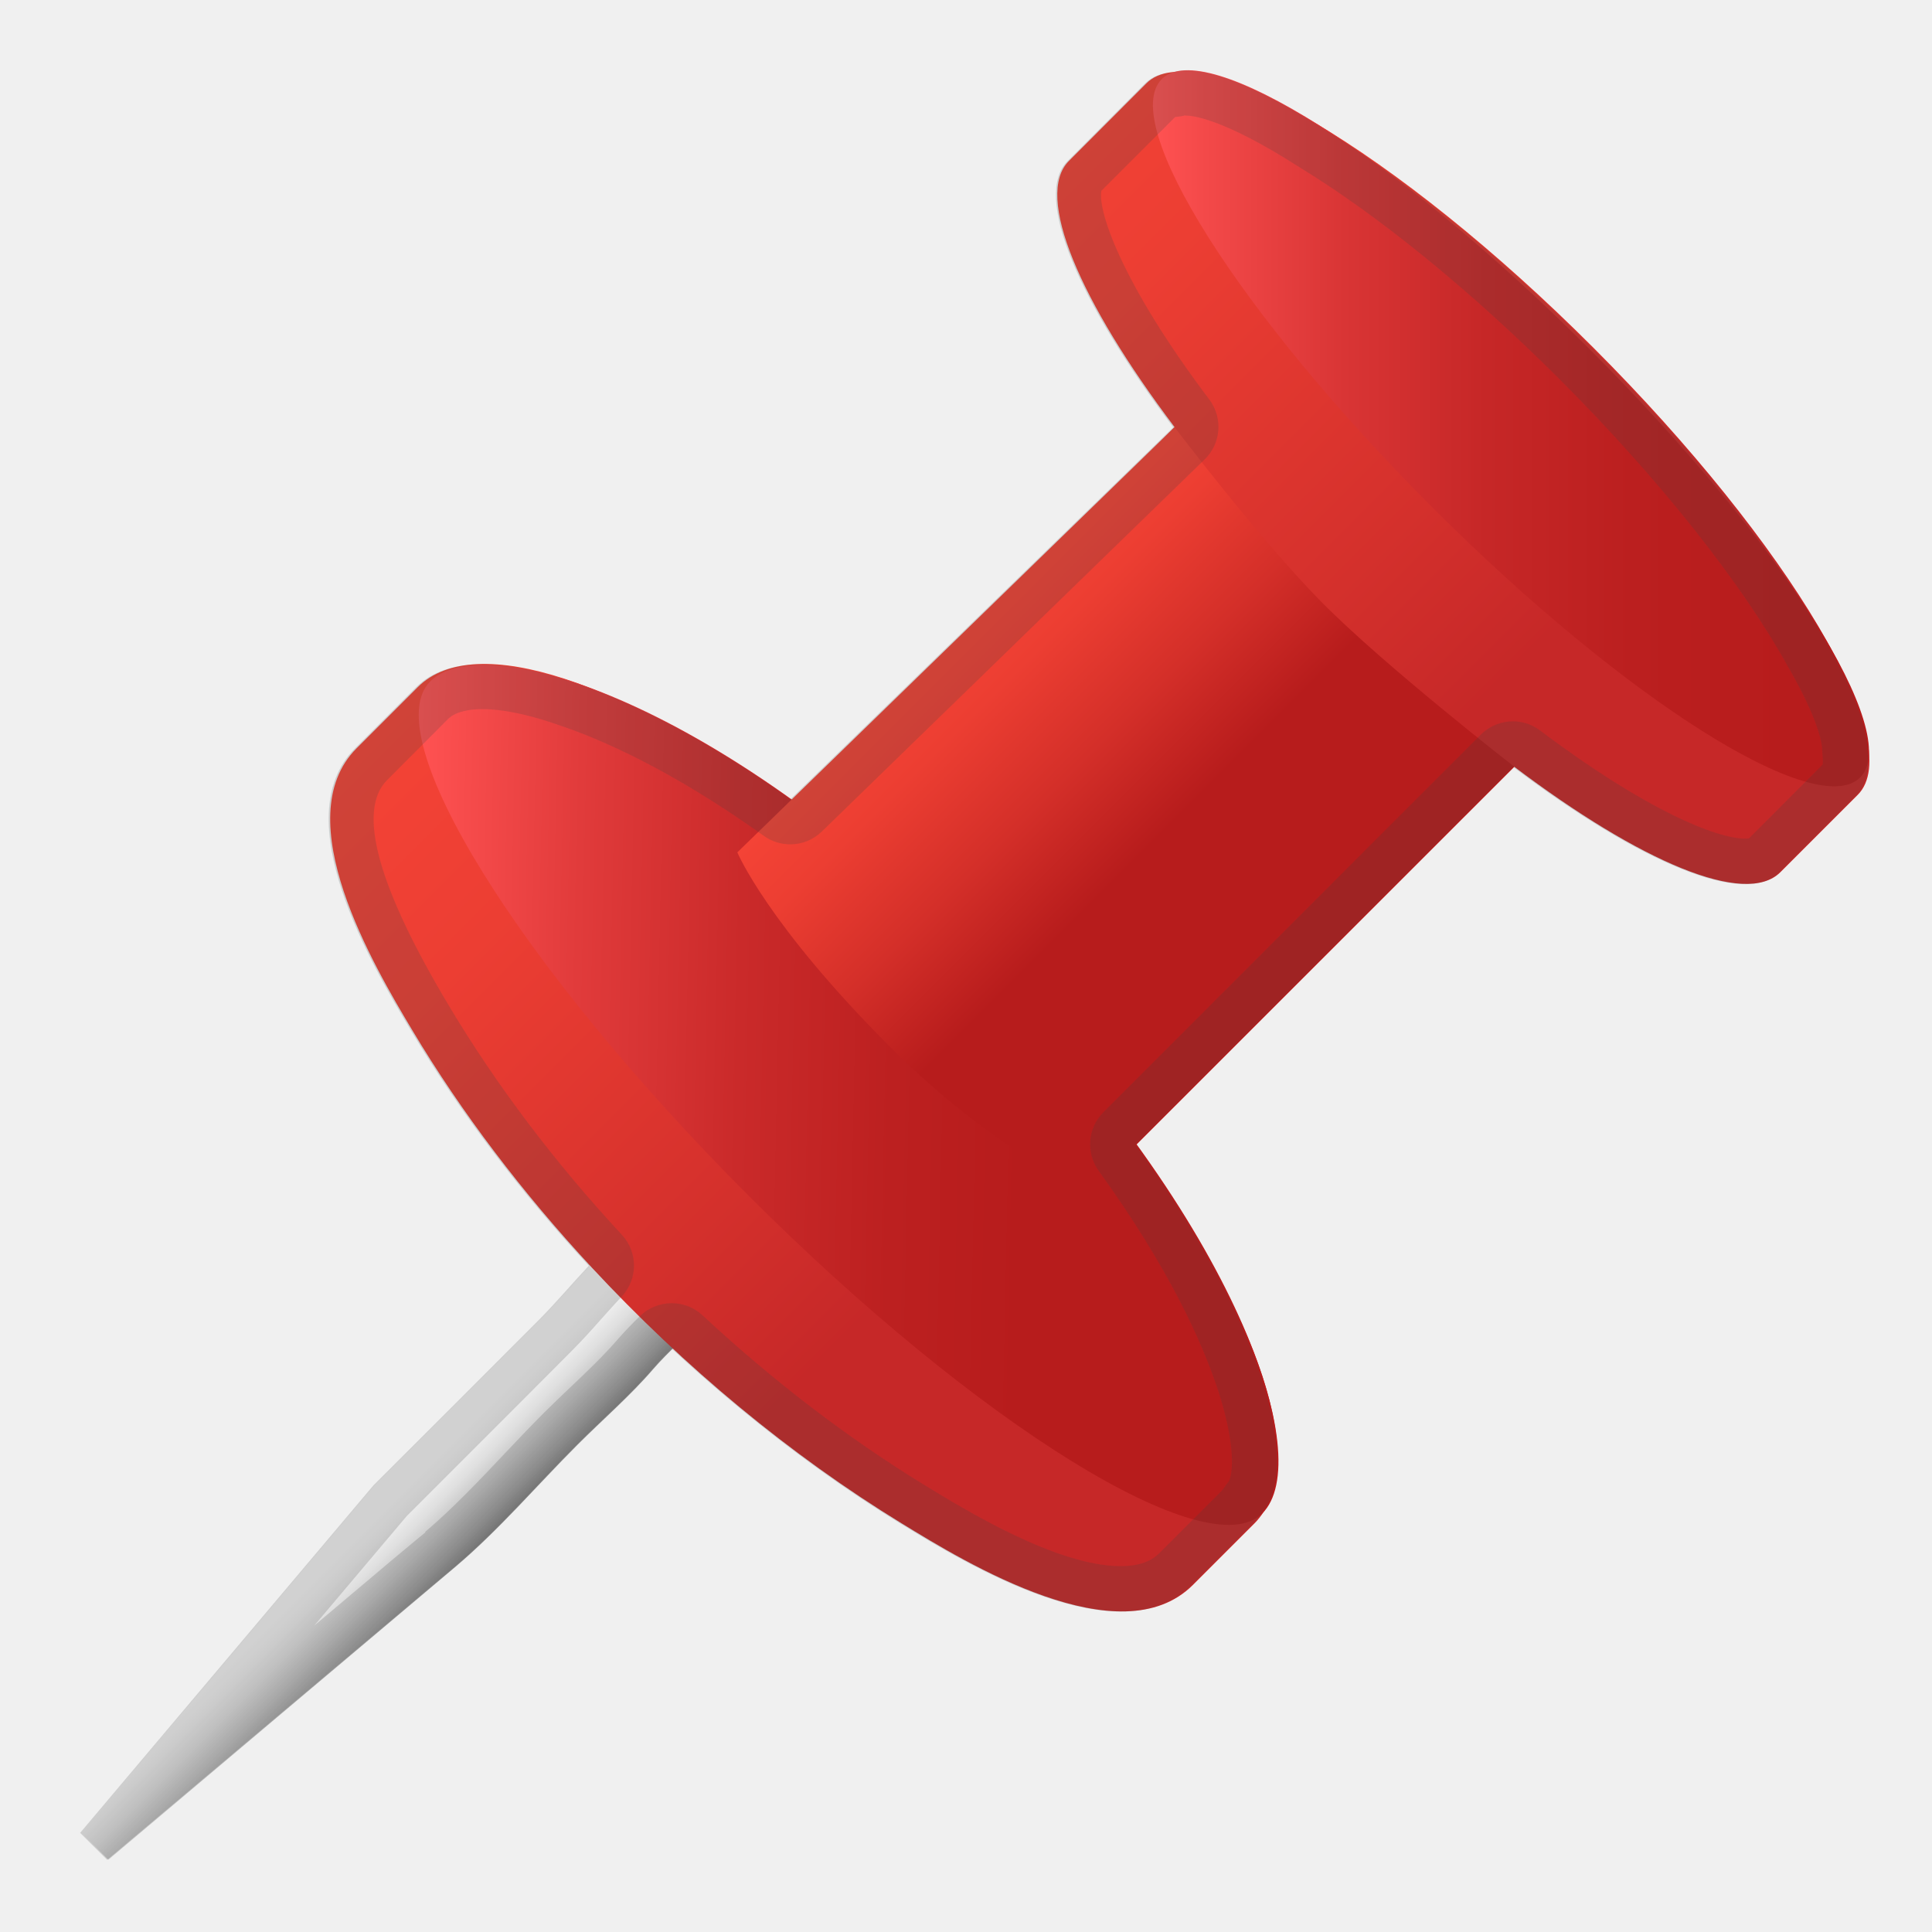
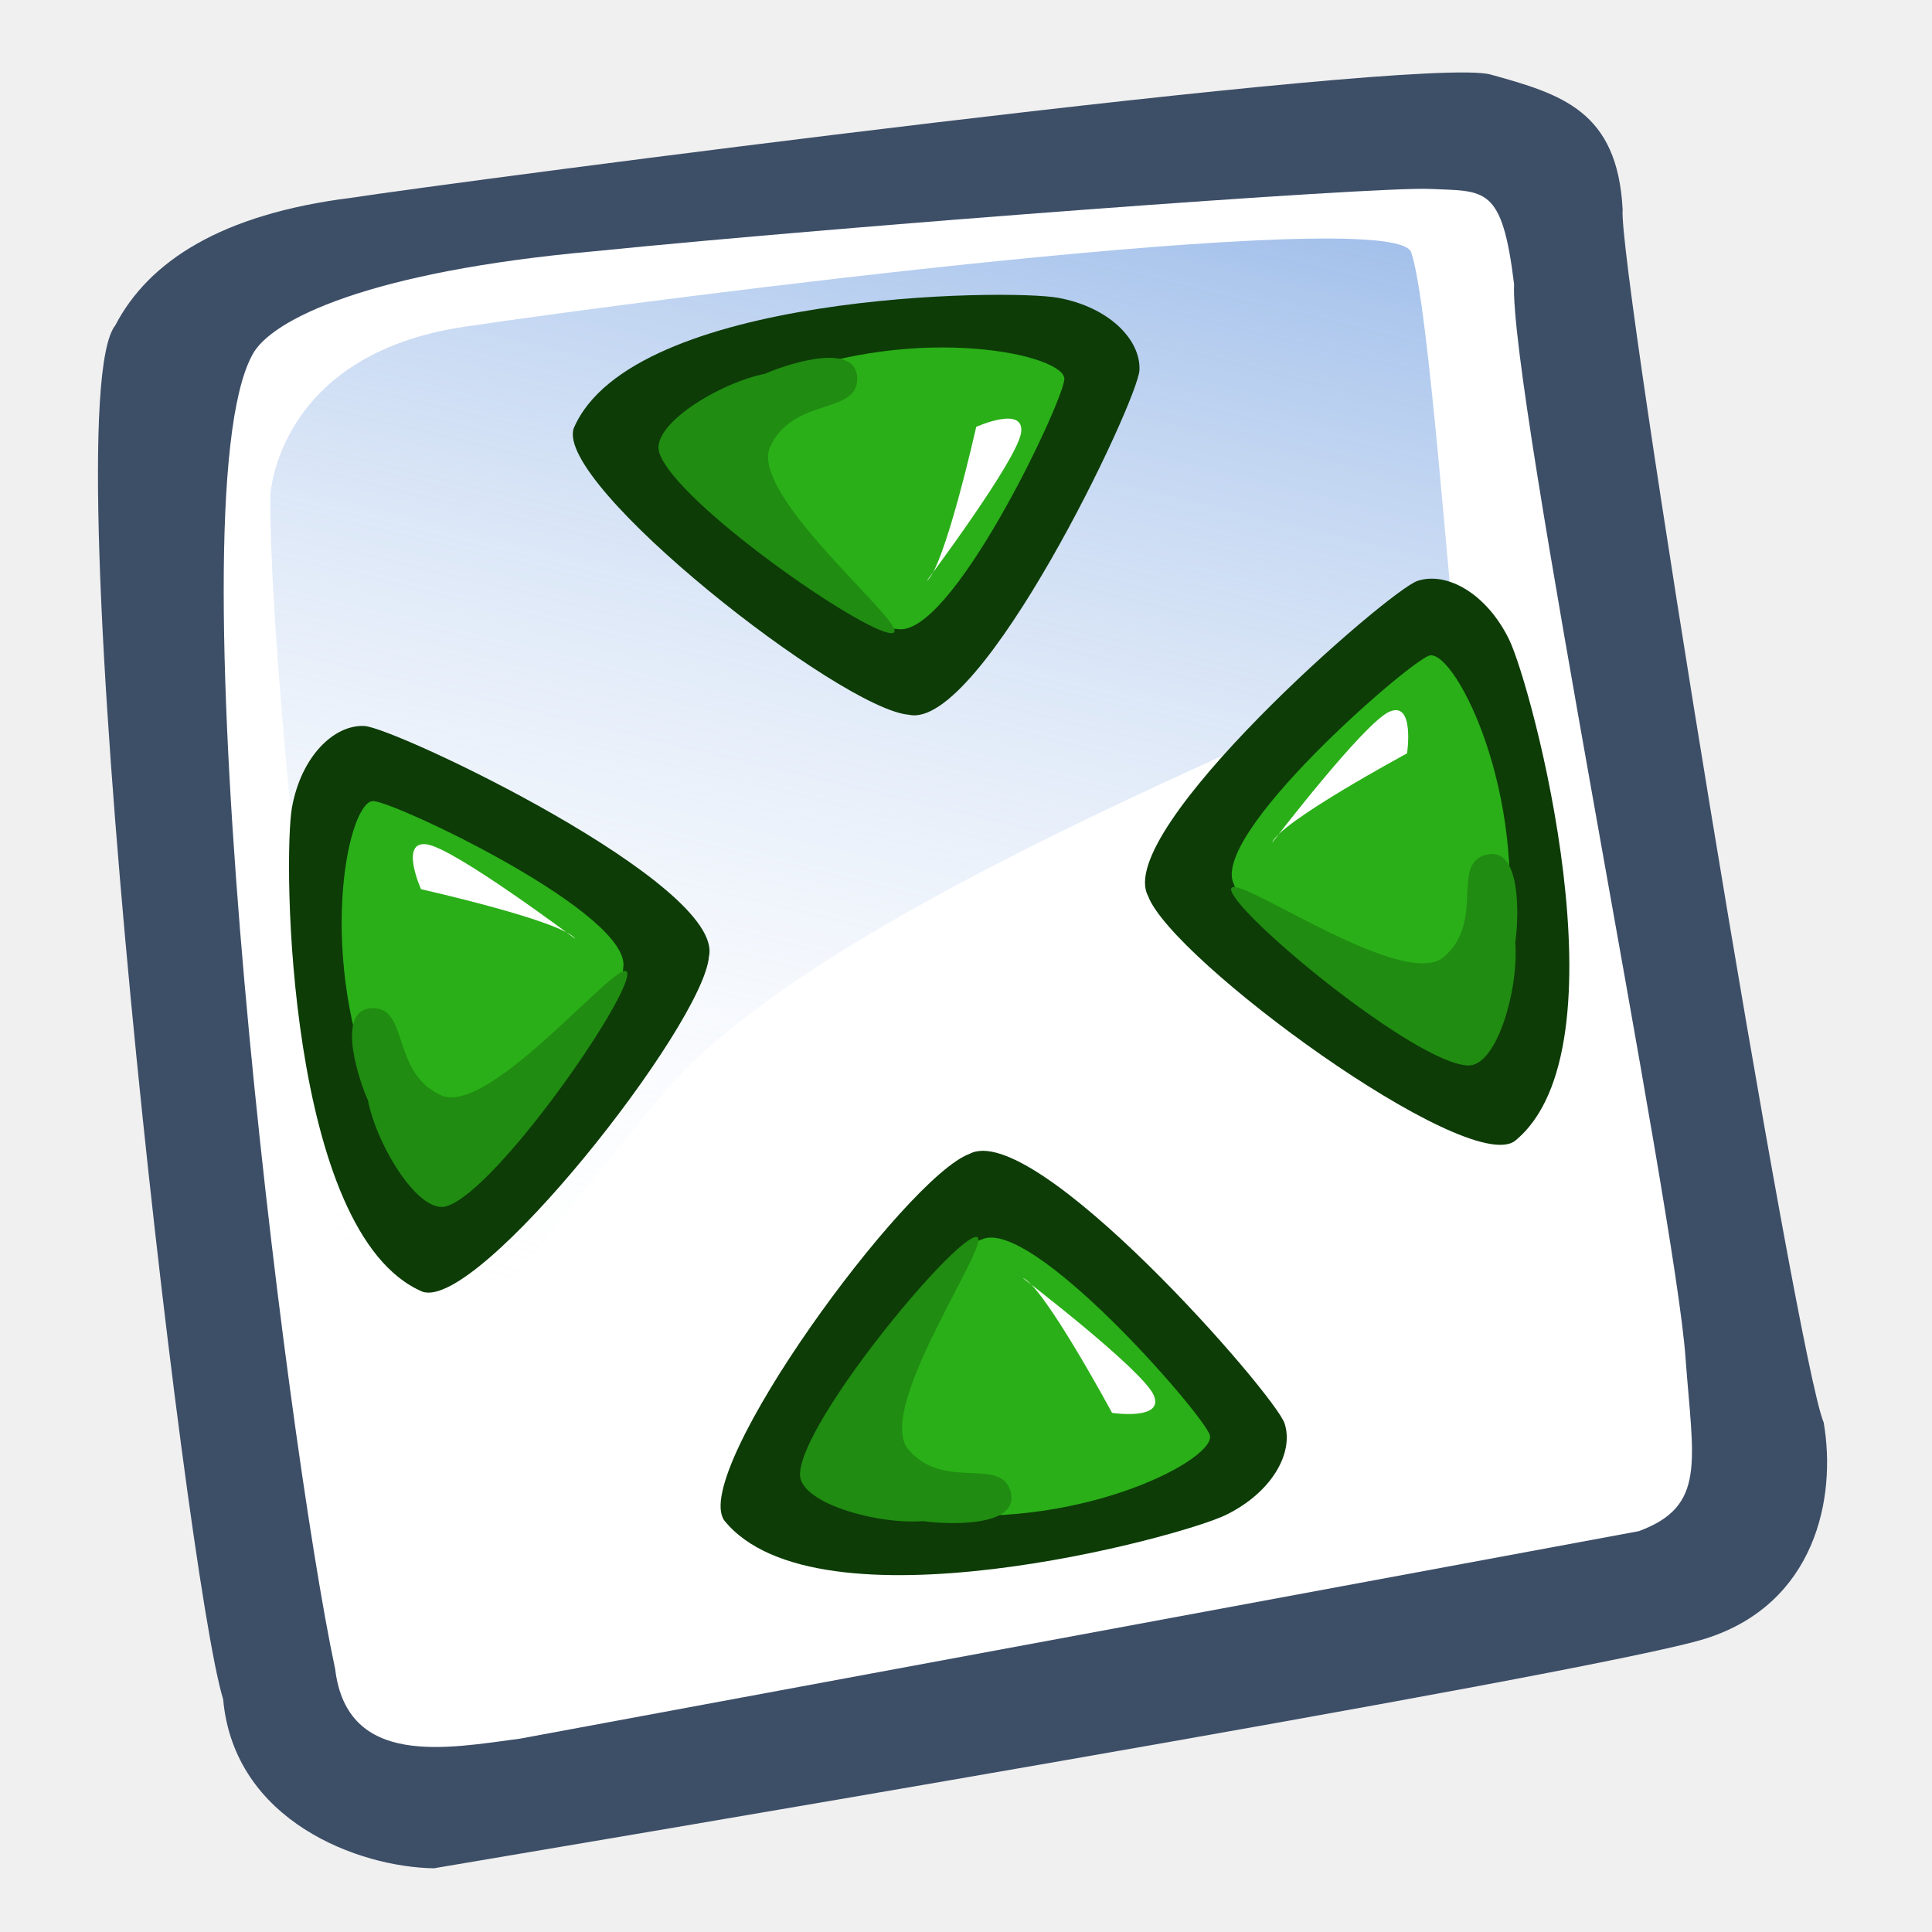
- <svg xmlns="http://www.w3.org/2000/svg" xmlns:xlink="http://www.w3.org/1999/xlink" width="128" height="128" style="enable-background:new 0 0 128 128;">
-   <g id="图层_1">
-     <g>
-       <linearGradient id="SVGID_1_" gradientUnits="userSpaceOnUse" x1="26.276" x2="30.86" y1="99.27" y2="103.855">
-         <stop offset="0" style="stop-color:#F5F5F5" />
-         <stop offset="0.145" style="stop-color:#EFEFEF" />
-         <stop offset="0.337" style="stop-color:#DFDFDF" />
-         <stop offset="0.553" style="stop-color:#C3C3C3" />
-         <stop offset="0.787" style="stop-color:#9E9E9E" />
-         <stop offset="1" style="stop-color:#757575" />
-       </linearGradient>
-       <path d="M39.2,83.75c0.51-0.53,1.04-1.05,1.6-1.51c1.63-1.37,5.88-4.55,8.17-3.23 c1.36,0.78,1.16,3.4,0.66,4.49c-1.24,2.69-4.4,4.96-6.34,7.19c-1.52,1.77-3.36,3.36-5.02,5.02c-2.66,2.66-5.21,5.65-8.08,8.08 c-0.01,0-23.01,19.42-23.01,19.42l-1.79-1.79l19.43-23.02c3.65-3.65,7.29-7.3,10.94-10.94C36.94,86.3,38.04,84.97,39.2,83.75z" style="fill:url(#SVGID_1_);" />
+ <svg xmlns="http://www.w3.org/2000/svg" version="1.0" viewBox="0 0 90 90">
+   <defs>
+     <linearGradient id="linearGradient615" x1="50.644" x2="35.752" y1="5.368" y2="68.044" gradientTransform="matrix(.96036 0 0 .96036 .82483 1.4224)" gradientUnits="userSpaceOnUse">
+       <stop style="stop-color:#7fa8e3;stop-opacity:.741" offset="0" />
+       <stop style="stop-color:#fff;stop-opacity:0" offset="1" />
+     </linearGradient>
+   </defs>
+   <path d="m20.21 87.032c-3.477-0.051-9.306-2.176-9.815-7.877-1.795-5.761-8.034-60.209-5.023-64.001 1.556-2.986 4.943-5.178 10.97-5.937 4.931-0.756 49.789-6.661 53.096-5.745 3.308 0.917 5.913 1.692 6.151 6.289-0.245 2.5 8.087 53.496 9.365 56.503 0.61 3.522-0.391 8.445-5.492 10.066-5.1 1.621-55.227 10.014-59.254 10.703z" style="fill-rule:evenodd;fill:#3d4e67;stroke-width:1pt" />
+   <path d="m24.226 80.993c-3.371 0.445-8.053 1.376-8.612-3.236-2.329-10.918-7.668-54.186-3.864-61.218 0.85-1.653 5.464-3.898 15.944-4.835 11.91-1.199 36.348-3.022 38.92-2.903 2.571 0.118 3.358-0.173 3.918 4.439-0.227 4.903 7.531 43.26 7.989 50.052 0.357 4.821 0.97 6.869-2.176 8.035" style="fill-rule:evenodd;fill:#fff;stroke-width:1pt" />
+   <path d="m12.594 23.069s0.303-6.543 9.03-7.846c8.726-1.303 43.286-5.744 44.11-3.477 0.823 2.267 1.843 17.002 2.097 18.194 0.254 1.192-29.001 11.385-37.035 21.113-8.033 9.728-13.66 17.599-13.66 17.599s-4.6-34.308-4.542-45.583z" style="fill-rule:evenodd;fill:url(#linearGradient615);stroke-width:1pt" />
+   <g transform="matrix(.99504 -.13709 .13709 .99504 -8.2141 36.154)">
+     <g transform="matrix(-.62294 .8551 .8551 .62294 37.309 -52.282)">
+       <path transform="matrix(1.3696 0 0 1.2074 -21.854 -4.9976)" d="m51.966 36.049c1.994 0.997 13.506-1.277 13.791-3.413 0.415-5.323-10.126-11.92-11.693-12.49s-2.952-0.082-3.379 0.915-0.997 14.276 1.282 14.988z" style="fill-rule:evenodd;fill:#0d3c07;stroke-width:1pt" />
+       <path d="m51.551 35.459c1.994 0.997 12.674-0.57 12.959-2.706 0.285-2.136-3.554-3.085-3.127-4.509-4.364-5.095-10.686-6.883-11.114-5.887s-0.997 12.389 1.282 13.101z" style="fill-rule:evenodd;fill:#2aaf18;stroke-width:1pt" />
+       <path d="m61.946 28.339c1.566 1.282 3.418 4.415 2.421 5.269-1.709 1.566-11.535 2.706-12.674 2.136-1.139-0.57 8.402-2.279 8.544-4.699s-2.779-3.049-1.925-4.473c0.854-1.424 3.207 1.198 3.634 1.768z" style="fill-rule:evenodd;fill:#208c11;stroke-width:1pt" />
    </g>
-     <linearGradient id="SVGID_3_" gradientUnits="userSpaceOnUse" x1="45.737" x2="101.241" y1="26.909" y2="82.414">
-       <stop offset="4.844516e-03" style="stop-color:#F44336" />
-       <stop offset="0.194" style="stop-color:#EC3E33" />
-       <stop offset="0.496" style="stop-color:#D4302C" />
-       <stop offset="0.65" style="stop-color:#C62828" />
-     </linearGradient>
-     <path d="M39.2,83.97c-4.56-4.91-8.61-10.23-11.9-15.74c-2.51-4.2-8.32-13.99-3.68-18.65l4.06-4.06 c3.81-3.8,13.84-0.3,24.98,7.94L77.82,28.3c-6.31-8.37-9.3-15.34-7-17.64l5.13-5.14c3.34-3.34,16.6,4.5,29.62,17.52 c13.01,13.01,20.86,26.28,17.51,29.62l-5.13,5.13c-2.31,2.3-9.28-0.69-17.64-7L75.16,75.95c8.24,11.15,11.74,21.18,7.94,24.99 l-4.06,4.06c-4.8,4.8-15.03-1.45-19.3-4.07C52.37,96.42,45.33,90.57,39.2,83.97z" style="fill:url(#SVGID_3_);" />
-     <linearGradient id="SVGID_4_" gradientUnits="userSpaceOnUse" x1="76.383" x2="123.827" y1="28.376" y2="28.376">
-       <stop offset="2.029718e-03" style="stop-color:#FF5252" />
-       <stop offset="0.074" style="stop-color:#F34949" />
-       <stop offset="0.267" style="stop-color:#D93535" />
-       <stop offset="0.465" style="stop-color:#C62727" />
-       <stop offset="0.669" style="stop-color:#BB1F1F" />
-       <stop offset="0.888" style="stop-color:#B71C1C" />
-     </linearGradient>
-     <path d="M123.24,51.51c-2.88,2.88-15.58-5.13-28.36-17.91S74.09,8.13,76.97,5.24 c2.88-2.88,15.58,5.13,28.36,17.91S126.12,48.63,123.24,51.51z" style="fill:url(#SVGID_4_);" />
-     <linearGradient id="SVGID_5_" gradientTransform="matrix(1.05 -0.0221 -0.0221 1.05 -0.9456 -1.1929)" gradientUnits="userSpaceOnUse" x1="28.306" x2="83.573" y1="71.41" y2="71.41">
-       <stop offset="2.029718e-03" style="stop-color:#FF5252" />
-       <stop offset="0.187" style="stop-color:#E13B3B" />
-       <stop offset="0.374" style="stop-color:#CA2A2A" />
-       <stop offset="0.55" style="stop-color:#BC2020" />
-       <stop offset="0.703" style="stop-color:#B71C1C" />
-     </linearGradient>
-     <path d="M83.63,100.27c-3.58,3.58-18.83-5.85-34.05-21.07S24.92,48.73,28.5,45.15 c3.58-3.58,19.46,1.31,36.74,18.86C82,81.02,87.21,96.69,83.63,100.27z" style="fill:url(#SVGID_5_);" />
-     <linearGradient id="SVGID_6_" gradientUnits="userSpaceOnUse" x1="62.325" x2="85.261" y1="42.761" y2="65.697">
-       <stop offset="4.844516e-03" style="stop-color:#F44336" />
-       <stop offset="0.145" style="stop-color:#EC3E32" />
-       <stop offset="0.369" style="stop-color:#D42F29" />
-       <stop offset="0.592" style="stop-color:#B71C1C" />
-     </linearGradient>
-     <path d="M48.85,56.47L77.82,28.3c0,0,5.48,7.25,9.65,11.5c4.17,4.25,12.86,11,12.86,11L72.21,78.91 c0,0-6.14-2.45-13.18-9.49C50.83,61.23,48.85,56.47,48.85,56.47z" style="fill:url(#SVGID_6_);" />
-     <g style="opacity:0.2;">
-       <path d="M77.99,7.65L77.99,7.65L77.99,7.65 M78.61,7.66c0.36,0,2.38,0.16,7.39,3.36 c0.02,0.01,0.04,0.02,0.06,0.04c5.27,3.21,11.42,8.22,17.3,14.1c6.52,6.52,12.02,13.44,15.07,18.96 c0.01,0.02,0.02,0.03,0.03,0.05c2.1,3.63,2.27,5.2,2.27,5.59c0,0.1,0.01,0.19,0.02,0.29c0.03,0.32,0.02,0.51,0,0.61l-4.87,4.88 c-0.05,0.01-0.14,0.02-0.26,0.02c-1.89,0-6.57-1.88-13.58-7.16c-0.54-0.41-1.17-0.61-1.81-0.61c-0.77,0-1.54,0.3-2.12,0.88 L73.1,73.69c-1.04,1.04-1.17,2.69-0.31,3.88c4.71,6.52,6.87,11.42,7.86,14.4l0.11,0.33c1.21,3.81,0.85,5.56,0.64,5.86 c-0.11,0.12-0.2,0.25-0.29,0.39c-0.07,0.11-0.14,0.2-0.22,0.27l-4.06,4.06c-0.38,0.38-1.06,0.88-2.59,0.88 c-4.24,0-10.39-3.78-13.02-5.39c-5.06-3.1-10-6.88-14.68-11.23c-0.58-0.54-1.31-0.8-2.04-0.8c-0.76,0-1.52,0.29-2.11,0.86 c-0.45,0.44-0.97,0.97-1.46,1.53c-0.93,1.08-2.01,2.11-3.15,3.19c-0.58,0.55-1.16,1.1-1.72,1.66c-0.9,0.9-1.79,1.84-2.65,2.75 c-1.69,1.79-3.44,3.63-5.24,5.16l0.02,0.03c-0.74,0.59-2.55,2.11-7.37,6.18l6.13-7.26l6.8-6.8l4.04-4.05 c0.73-0.73,1.42-1.49,2.08-2.24c0.43-0.48,0.87-0.97,1.31-1.44c1.09-1.15,1.1-2.94,0.02-4.1c-4.46-4.81-8.3-9.9-11.43-15.13 c-4.75-7.93-6.13-12.98-4.13-14.99l4.05-4.06c0.54-0.53,1.53-0.65,2.28-0.65c1.31,0,3,0.35,4.89,1c0.02,0.01,0.03,0.01,0.05,0.02 c2.85,0.94,7.54,2.98,13.7,7.38c0.53,0.38,1.14,0.56,1.75,0.56c0.76,0,1.51-0.29,2.09-0.85l25.37-24.66 c1.08-1.05,1.21-2.75,0.3-3.96c-6.01-7.97-7.4-12.66-7.15-13.83l4.89-4.89c0.03,0,0.06-0.01,0.1-0.01 c0.2-0.02,0.37-0.04,0.56-0.1C78.52,7.67,78.55,7.66,78.61,7.66 M72.99,12.58L72.99,12.58L72.99,12.58 M78.61,4.66 c-0.33,0-0.63,0.04-0.9,0.12c-0.77,0.06-1.4,0.3-1.85,0.75l-5.13,5.14c-2.3,2.3,0.69,9.27,7,17.64L52.36,52.96 c-5.49-3.93-10.47-6.47-14.51-7.8C35.66,44.4,33.67,44,31.98,44c-1.86,0-3.36,0.49-4.4,1.52l-4.06,4.06 c-4.64,4.65,1.16,14.44,3.68,18.65c3.27,5.47,7.29,10.76,11.81,15.63c-1.12,1.19-2.19,2.47-3.33,3.61 c-3.64,3.65-7.29,7.3-10.94,10.94L5.31,121.43l1.79,1.79c0,0,23-19.42,23.01-19.42c2.88-2.43,5.43-5.42,8.08-8.08 c1.66-1.66,3.49-3.24,5.02-5.02c0.39-0.45,0.83-0.9,1.29-1.35c4.74,4.4,9.86,8.34,15.15,11.59c3.15,1.93,9.53,5.83,14.59,5.83 c1.81,0,3.45-0.5,4.71-1.76l4.06-4.06c0.24-0.24,0.45-0.51,0.63-0.79c1.27-1.44,1.31-4.54-0.03-8.76 c-0.04-0.12-0.08-0.25-0.12-0.37c-1.39-4.19-4.1-9.44-8.27-15.2l25.02-25.02c6.46,4.88,12.09,7.77,15.38,7.77 c0.97,0,1.73-0.25,2.25-0.77l5.13-5.13c0.63-0.63,0.86-1.63,0.73-2.9c-0.01-1.66-0.96-4.11-2.67-7.08 c-3.07-5.56-8.57-12.63-15.57-19.63C99.21,16.76,92.88,11.69,87.62,8.5C83.79,6.04,80.62,4.66,78.61,4.66L78.61,4.66z" style="fill:#424242;" />
+     <path d="m33.495 12.228s-4.981-4.933-6.221-5.277c-1.24-0.344-0.544 2.027-0.544 2.027s6.301 2.353 6.765 3.251z" style="fill-rule:evenodd;fill:#fff;stroke-width:1pt" />
+   </g>
+   <g transform="matrix(-.99504 .13709 .13709 .99504 90.913 22.497)">
+     <g transform="matrix(-.62294 .8551 .8551 .62294 37.309 -52.282)">
+       <path transform="matrix(1.3696 0 0 1.2074 -21.854 -4.9976)" d="m51.966 36.049c1.994 0.997 13.506-1.277 13.791-3.413 0.415-5.323-10.126-11.92-11.693-12.49s-2.952-0.082-3.379 0.915-0.997 14.276 1.282 14.988z" style="fill-rule:evenodd;fill:#0d3c07;stroke-width:1pt" />
+       <path d="m51.551 35.459c1.994 0.997 12.674-0.57 12.959-2.706 0.285-2.136-3.554-3.085-3.127-4.509-4.364-5.095-10.686-6.883-11.114-5.887s-0.997 12.389 1.282 13.101z" style="fill-rule:evenodd;fill:#2aaf18;stroke-width:1pt" />
+       <path d="m61.946 28.339c1.566 1.282 3.418 4.415 2.421 5.269-1.709 1.566-11.535 2.706-12.674 2.136-1.139-0.57 8.402-2.279 8.544-4.699s-2.779-3.049-1.925-4.473c0.854-1.424 3.207 1.198 3.634 1.768z" style="fill-rule:evenodd;fill:#208c11;stroke-width:1pt" />
    </g>
+     <path d="m33.495 12.228s-4.981-4.933-6.221-5.277c-1.24-0.344-0.544 2.027-0.544 2.027s6.301 2.353 6.765 3.251z" style="fill-rule:evenodd;fill:#fff;stroke-width:1pt" />
  </g>
-   <g id="Layer_2" style="display:none;">
-     <g style="display:inline;">
-       <g style="opacity:0.6;">
-         <circle cx="64" cy="64" r="28" style="opacity:0.61;fill:none;stroke:#000000;stroke-width:0.263;stroke-miterlimit:10;" />
-         <line style="opacity:0.61;fill:none;stroke:#000000;stroke-width:0.25;stroke-miterlimit:10;" x1="84" x2="84" y1="0" y2="128" />
-         <line style="opacity:0.61;fill:none;stroke:#000000;stroke-width:0.25;stroke-miterlimit:10;" x1="44" x2="44" y1="0" y2="128" />
-         <line style="opacity:0.61;fill:none;stroke:#000000;stroke-width:0.25;stroke-miterlimit:10;" x1="64" x2="64" y1="0" y2="128" />
-         <line style="opacity:0.61;fill:none;stroke:#000000;stroke-width:0.25;stroke-miterlimit:10;" x1="128" x2="0" y1="64" y2="64" />
-         <line style="opacity:0.61;fill:none;stroke:#000000;stroke-width:0.25;stroke-miterlimit:10;" x1="128" x2="0" y1="44" y2="44" />
-         <line style="opacity:0.61;fill:none;stroke:#000000;stroke-width:0.25;stroke-miterlimit:10;" x1="128" x2="0" y1="83.75" y2="83.75" />
-         <line style="opacity:0.61;fill:none;stroke:#000000;stroke-width:0.25;stroke-miterlimit:10;" x1="128" x2="0" y1="128" y2="0" />
-         <line style="opacity:0.61;fill:none;stroke:#000000;stroke-width:0.25;stroke-miterlimit:10;" x1="0" x2="128" y1="128" y2="0" />
-         <g style="opacity:0.61;">
-           <path d="M64,4.26c32.94,0,59.74,26.8,59.74,59.74S96.94,123.74,64,123.74S4.26,96.94,4.26,64S31.06,4.26,64,4.26 M64,4 C30.86,4,4,30.86,4,64s26.86,60,60,60s60-26.86,60-60S97.14,4,64,4L64,4z" />
-         </g>
-         <path d="M107.97,115.97H20.03 c-4.42,0-8.03-3.61-8.03-8.03V20.03c0-4.42,3.61-8.03,8.03-8.03h87.94c4.42,0,8.03,3.61,8.03,8.03v87.91 C116,112.36,112.39,115.97,107.97,115.97z" style="opacity:0.61;fill:none;stroke:#000000;stroke-width:0.258;stroke-miterlimit:10;" />
-         <path d="M100,124H28c-4.4,0-8-3.6-8-8 V12c0-4.4,3.6-8,8-8h72c4.4,0,8,3.6,8,8v104C108,120.4,104.4,124,100,124z" style="opacity:0.61;fill:none;stroke:#000000;stroke-width:0.263;stroke-miterlimit:10;" />
-         <path d="M113.77,108H14.23 C8.6,108,4,103.4,4,97.77V30.28c0-5.63,4.6-10.23,10.23-10.23h99.54c5.63,0,10.23,4.6,10.23,10.23v67.48 C124,103.4,119.4,108,113.77,108z" style="opacity:0.61;fill:none;stroke:#000000;stroke-width:0.263;stroke-miterlimit:10;" />
-       </g>
-       <g>
-         <g style="opacity:0.2;">
-           <defs>
-             <rect id="SVGID_2_" height="128" style="opacity:0.2;" width="128" x="0" y="0" />
-           </defs>
-           <clipPath id="SVGID_7_">
-             <use style="overflow:visible;" xlink:href="#SVGID_2_" />
-           </clipPath>
-           <g style="clip-path:url(#SVGID_7_);">
-             <path d="M159.75-31.75v191.5h-191.5v-191.5H159.75 M160-32H-32v192h192V-32L160-32z" />
-           </g>
-         </g>
-         <g>
-           <rect height="128" style="opacity:0.3;fill:#F44336;" width="4" x="0" y="0" />
-           <rect height="128" style="opacity:0.3;fill:#F44336;" width="4" x="124" y="0" />
-           <rect height="120" style="opacity:0.3;fill:#F44336;" transform="matrix(-1.836970e-16 1 -1 -1.836970e-16 66 -62)" width="4" x="62" y="-58" />
-           <rect height="120" style="opacity:0.3;fill:#F44336;" transform="matrix(-1.836970e-16 1 -1 -1.836970e-16 190 62)" width="4" x="62" y="66" />
-         </g>
-       </g>
+   <g transform="matrix(-.13709 -.99504 -.99504 .13709 64.402 91.184)">
+     <g transform="matrix(-.62294 .8551 .8551 .62294 37.309 -52.282)">
+       <path transform="matrix(1.3696 0 0 1.2074 -21.854 -4.9976)" d="m51.966 36.049c1.994 0.997 13.506-1.277 13.791-3.413 0.415-5.323-10.126-11.92-11.693-12.49s-2.952-0.082-3.379 0.915-0.997 14.276 1.282 14.988z" style="fill-rule:evenodd;fill:#0d3c07;stroke-width:1pt" />
+       <path d="m51.551 35.459c1.994 0.997 12.674-0.57 12.959-2.706 0.285-2.136-3.554-3.085-3.127-4.509-4.364-5.095-10.686-6.883-11.114-5.887s-0.997 12.389 1.282 13.101z" style="fill-rule:evenodd;fill:#2aaf18;stroke-width:1pt" />
+       <path d="m61.946 28.339c1.566 1.282 3.418 4.415 2.421 5.269-1.709 1.566-11.535 2.706-12.674 2.136-1.139-0.57 8.402-2.279 8.544-4.699s-2.779-3.049-1.925-4.473c0.854-1.424 3.207 1.198 3.634 1.768z" style="fill-rule:evenodd;fill:#208c11;stroke-width:1pt" />
    </g>
+     <path d="m33.495 12.228s-4.981-4.933-6.221-5.277c-1.24-0.344-0.544 2.027-0.544 2.027s6.301 2.353 6.765 3.251z" style="fill-rule:evenodd;fill:#fff;stroke-width:1pt" />
+   </g>
+   <g transform="matrix(.13709 .99504 -.99504 .13709 50.745 -7.9434)">
+     <g transform="matrix(-.62294 .8551 .8551 .62294 37.309 -52.282)">
+       <path transform="matrix(1.3696 0 0 1.2074 -21.854 -4.9976)" d="m51.966 36.049c1.994 0.997 13.506-1.277 13.791-3.413 0.415-5.323-10.126-11.92-11.693-12.49s-2.952-0.082-3.379 0.915-0.997 14.276 1.282 14.988z" style="fill-rule:evenodd;fill:#0d3c07;stroke-width:1pt" />
+       <path d="m51.551 35.459c1.994 0.997 12.674-0.57 12.959-2.706 0.285-2.136-3.554-3.085-3.127-4.509-4.364-5.095-10.686-6.883-11.114-5.887s-0.997 12.389 1.282 13.101z" style="fill-rule:evenodd;fill:#2aaf18;stroke-width:1pt" />
+       <path d="m61.946 28.339c1.566 1.282 3.418 4.415 2.421 5.269-1.709 1.566-11.535 2.706-12.674 2.136-1.139-0.57 8.402-2.279 8.544-4.699s-2.779-3.049-1.925-4.473c0.854-1.424 3.207 1.198 3.634 1.768z" style="fill-rule:evenodd;fill:#208c11;stroke-width:1pt" />
+     </g>
+     <path d="m33.495 12.228s-4.981-4.933-6.221-5.277c-1.24-0.344-0.544 2.027-0.544 2.027s6.301 2.353 6.765 3.251z" style="fill-rule:evenodd;fill:#fff;stroke-width:1pt" />
  </g>
</svg>
